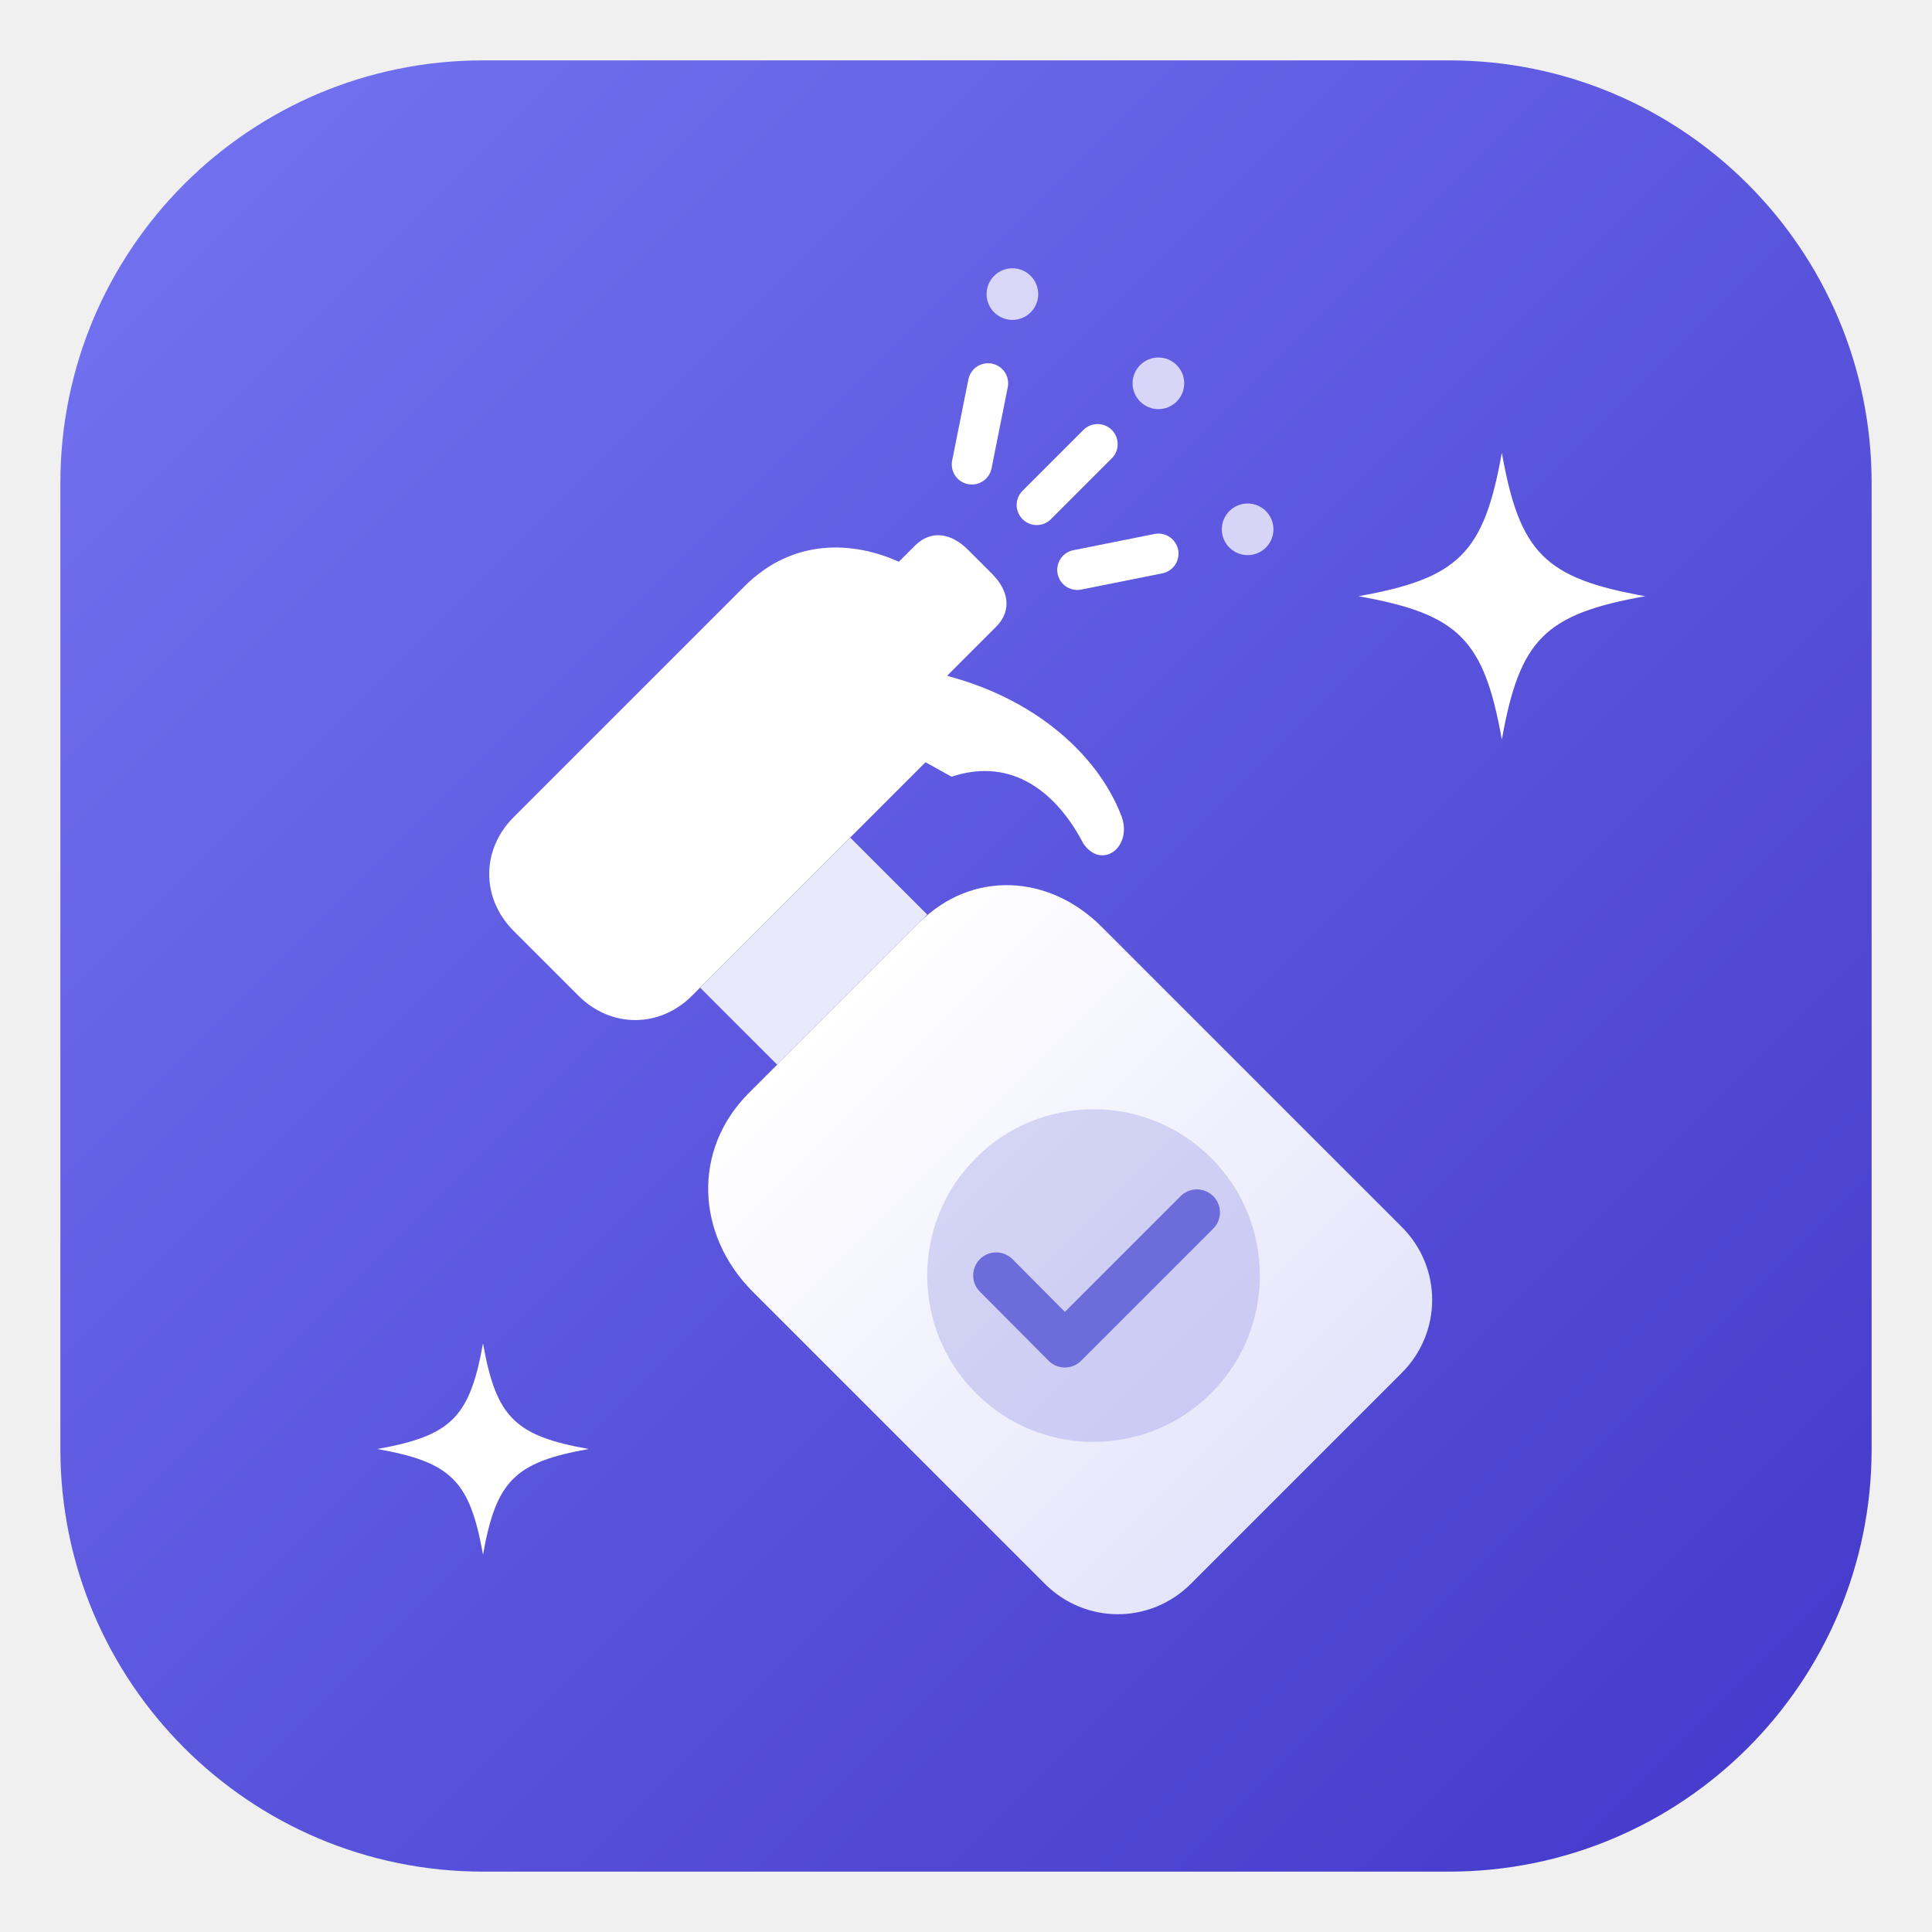
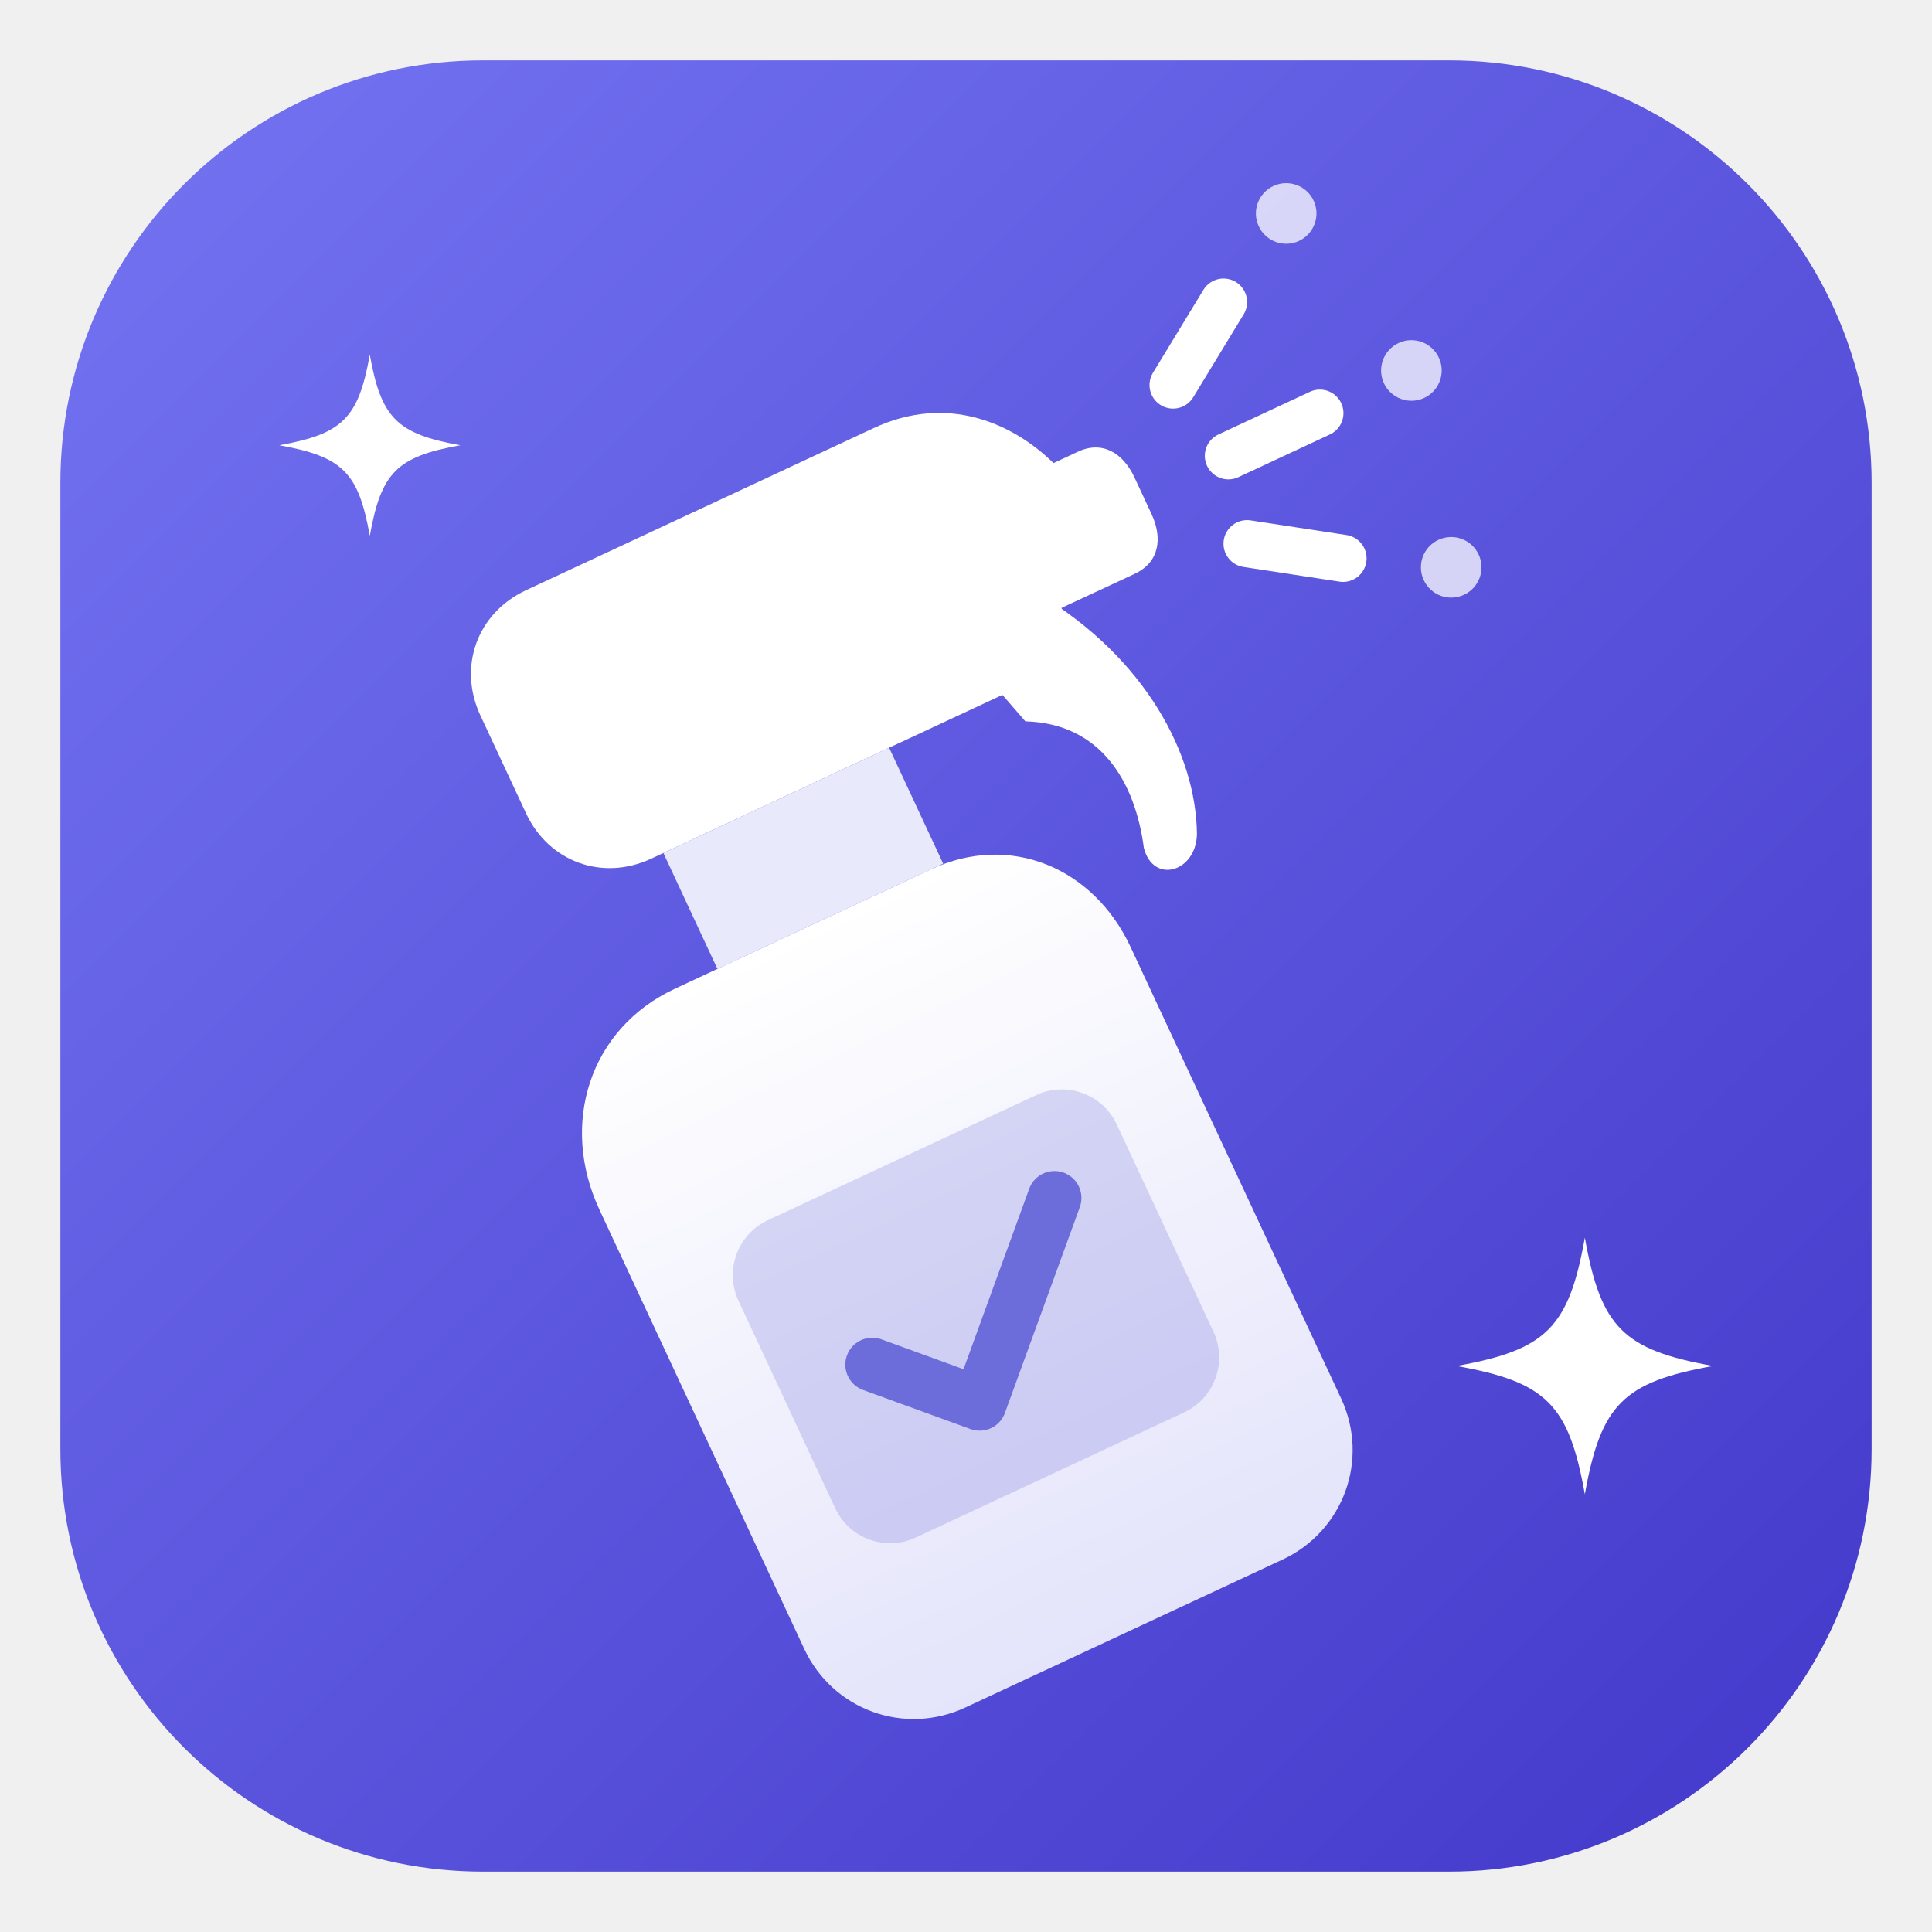
<svg xmlns="http://www.w3.org/2000/svg" viewBox="0 0 512 512" width="512" height="512">
  <defs>
    <linearGradient id="bg" x1="0" y1="0" x2="1" y2="1">
      <stop offset="0" stop-color="#7474f2" />
      <stop offset="1" stop-color="#4338ca" />
    </linearGradient>
    <linearGradient id="white" x1="0" y1="0" x2="0" y2="1">
      <stop offset="0" stop-color="#ffffff" />
      <stop offset="1" stop-color="#e4e4fb" />
    </linearGradient>
    <path id="sparkle" d="M0 -40 C 5 -12, 12 -5, 40 0 C 12 5, 5 12, 0 40 C -5 12, -12 5, -40 0 C -12 -5, -5 -12, 0 -40 Z" />
  </defs>
  <rect x="16" y="16" width="480" height="480" rx="112" fill="url(#bg)" />
-   <g transform="translate(264 280) rotate(-45) scale(0.76) translate(-238 -278)">
+   <g transform="translate(255.0 277.7) rotate(-25) scale(0.892) translate(-238 -278)">
    <g stroke="#ffffff" stroke-width="14" stroke-linecap="round" fill="none">
      <line x1="378" y1="126" x2="402" y2="110" />
      <line x1="384" y1="152" x2="414" y2="152" />
      <line x1="378" y1="178" x2="402" y2="194" />
    </g>
    <g fill="#ffffff" fill-opacity="0.75">
      <circle cx="430" cy="94" r="9" />
      <circle cx="444" cy="152" r="9" />
      <circle cx="430" cy="210" r="9" />
    </g>
    <path d="M292 184 L 316 166 C 336 196, 338 228, 328 250 C 323 260, 310 258, 312 247              C 318 228, 316 208, 296 198 Z" fill="#ffffff" />
    <path d="M150 128 C 150 112, 162 100, 178 100 L 292 100 C 316 100, 330 116, 336 132 L 344 132              C 352 132, 356 138, 356 146 L 356 158 C 356 166, 352 172, 344 172 L 320 172              C 316 182, 306 188, 294 188 L 178 188 C 162 188, 150 176, 150 160 Z" fill="#ffffff" />
    <rect x="182" y="188" width="74" height="38" fill="#e9e9fc" />
    <path d="M168 226 L 252 226 C 278 226, 296 246, 296 272 L 296 420 C 296 440, 280 456, 260 456              L 156 456 C 136 456, 120 440, 120 420 L 120 276 C 120 248, 140 226, 168 226 Z" fill="url(#white)" />
-     <circle cx="208" cy="356" r="58" fill="#5b5bd6" fill-opacity="0.22" />
+     <rect x="146" y="300" width="124" height="104" rx="18" fill="#5b5bd6" fill-opacity="0.22" />
+     <path d="M174 352 L 198 376 L 244 330" fill="none" stroke="#5b5bd6" stroke-width="16" stroke-linecap="round" stroke-linejoin="round" stroke-opacity="0.85" />
  </g>
-   <path d="M264.0 338.0 L 282.2 356.3 L 317.2 321.3" fill="none" stroke="#5b5bd6" stroke-width="12.2" stroke-linecap="round" stroke-linejoin="round" stroke-opacity="0.85" />
-   <use href="#sparkle" transform="translate(398 158) scale(0.95)" fill="#ffffff" />
-   <use href="#sparkle" transform="translate(128 384) scale(0.7)" fill="#ffffff" />
+   <use href="#sparkle" transform="translate(420 362) scale(0.85)" fill="#ffffff" />
+   <use href="#sparkle" transform="translate(98 118) scale(0.6)" fill="#ffffff" />
</svg>
